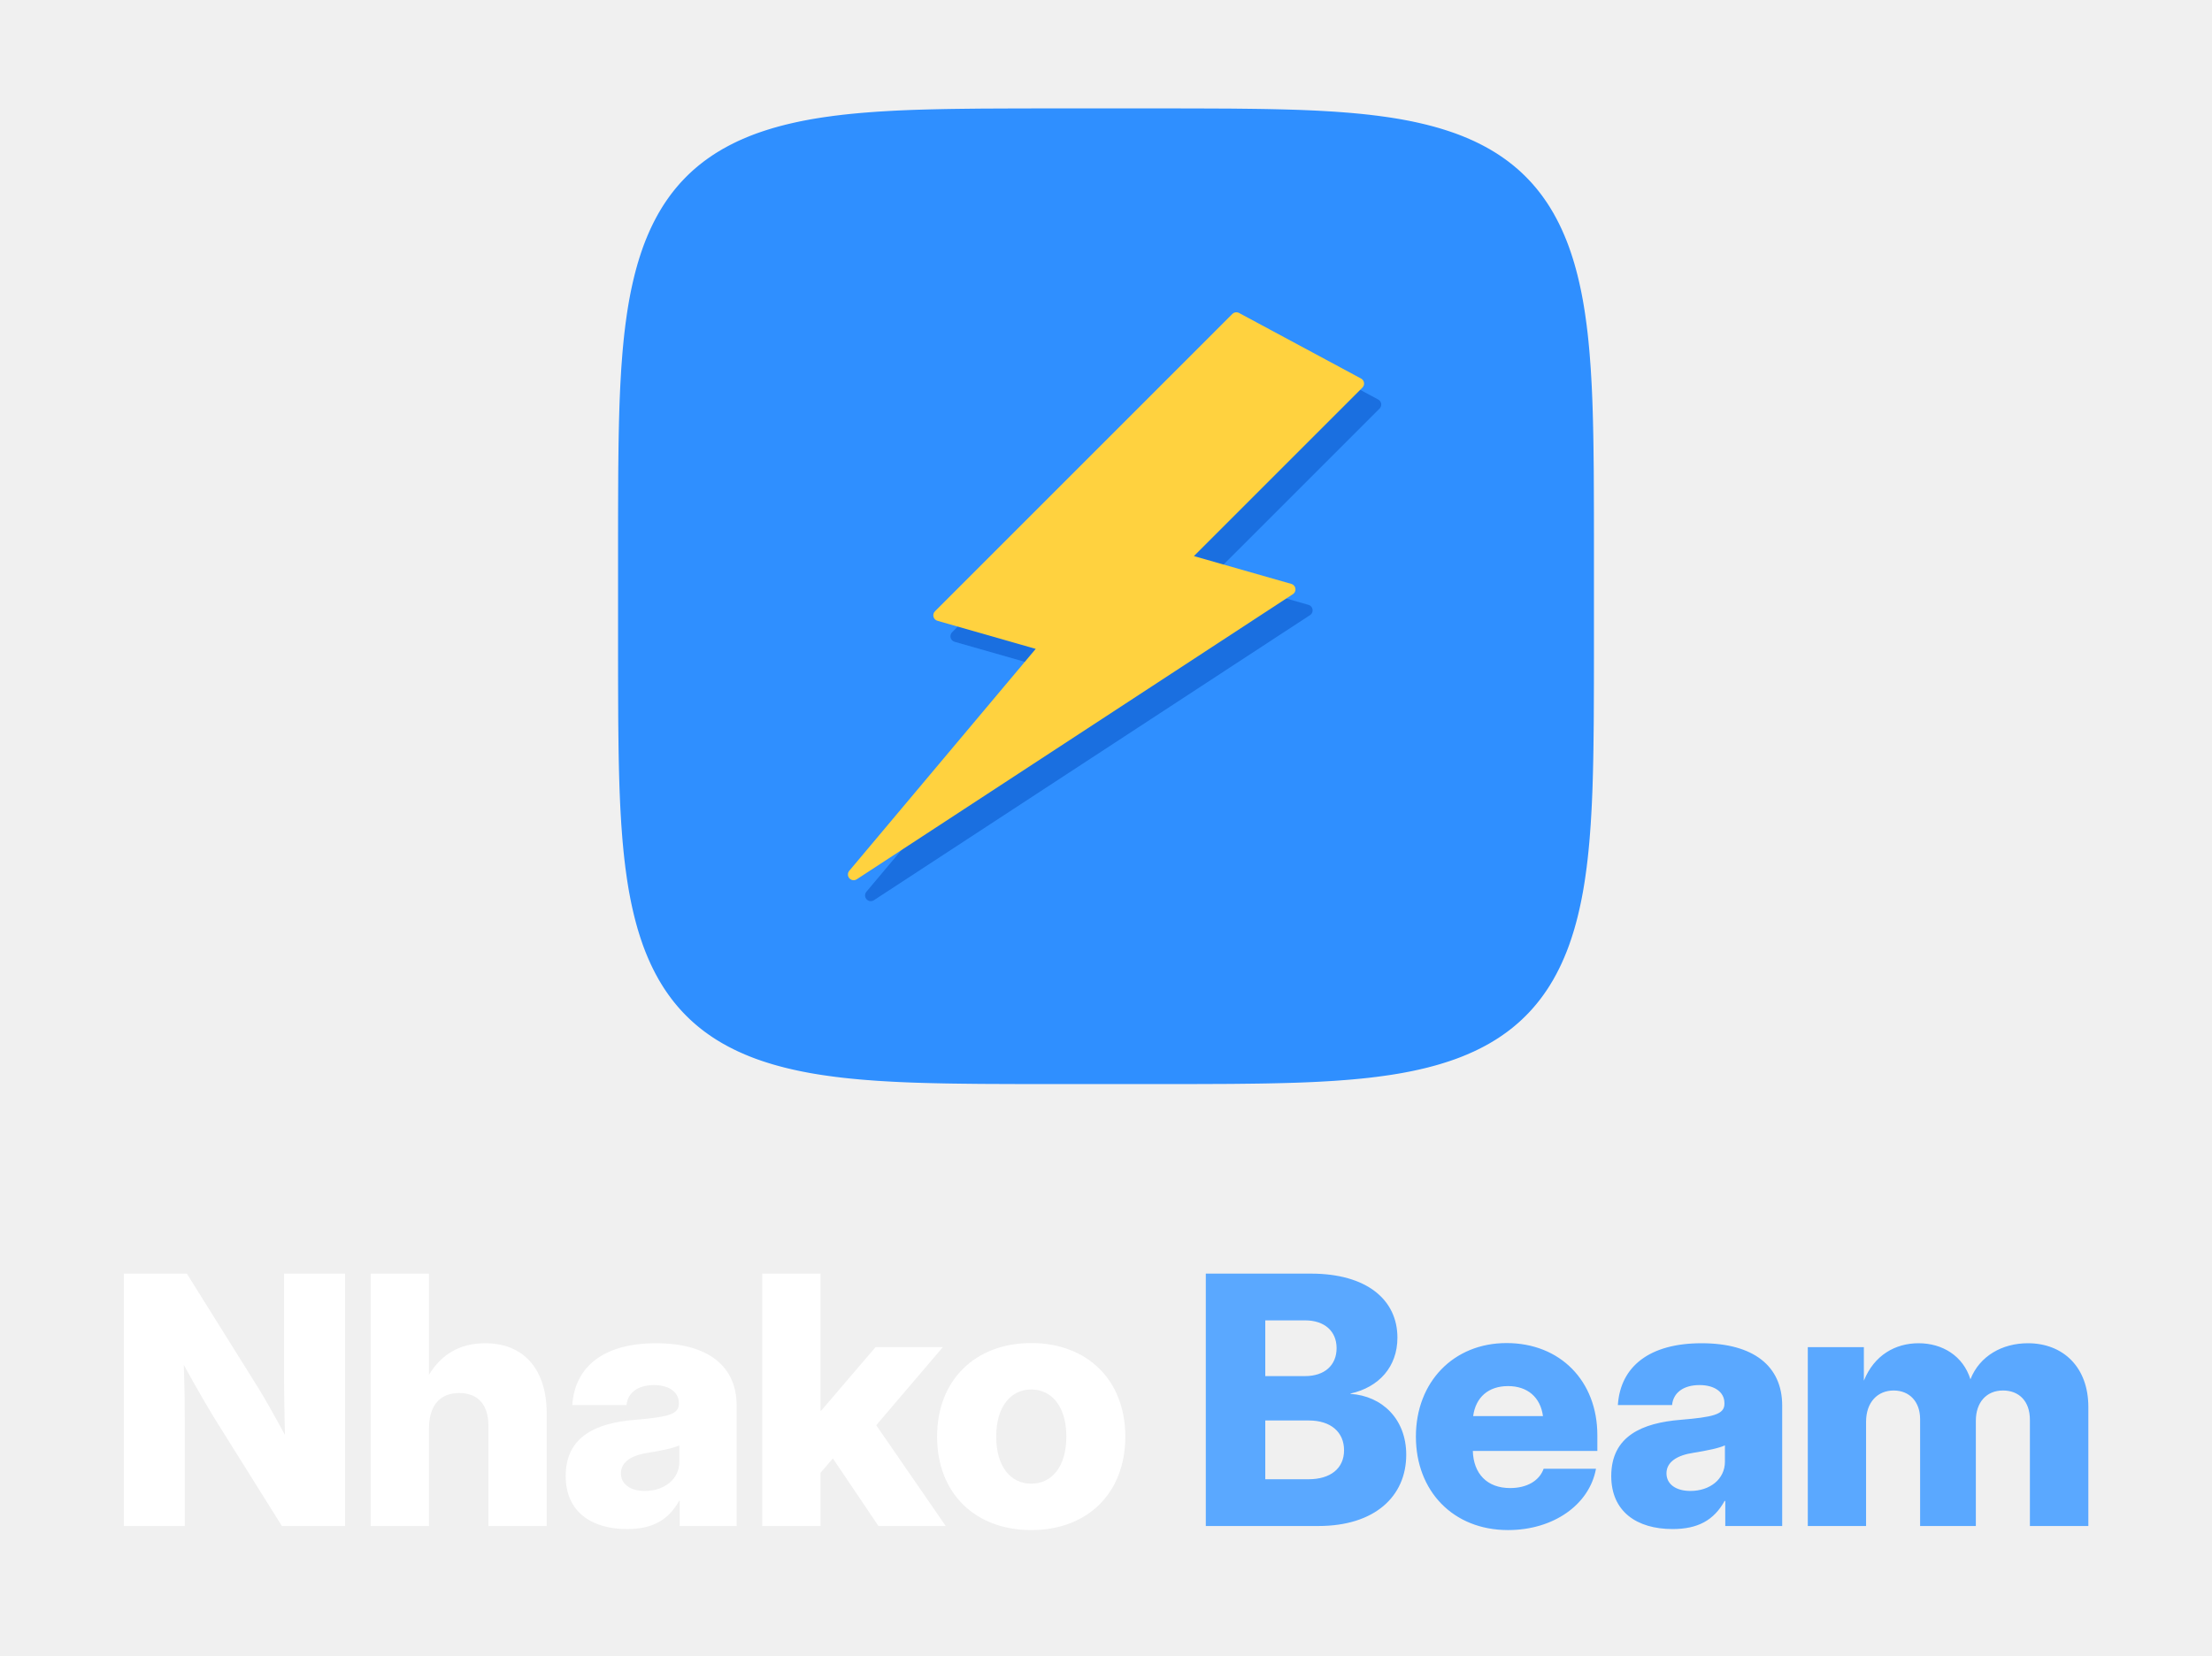
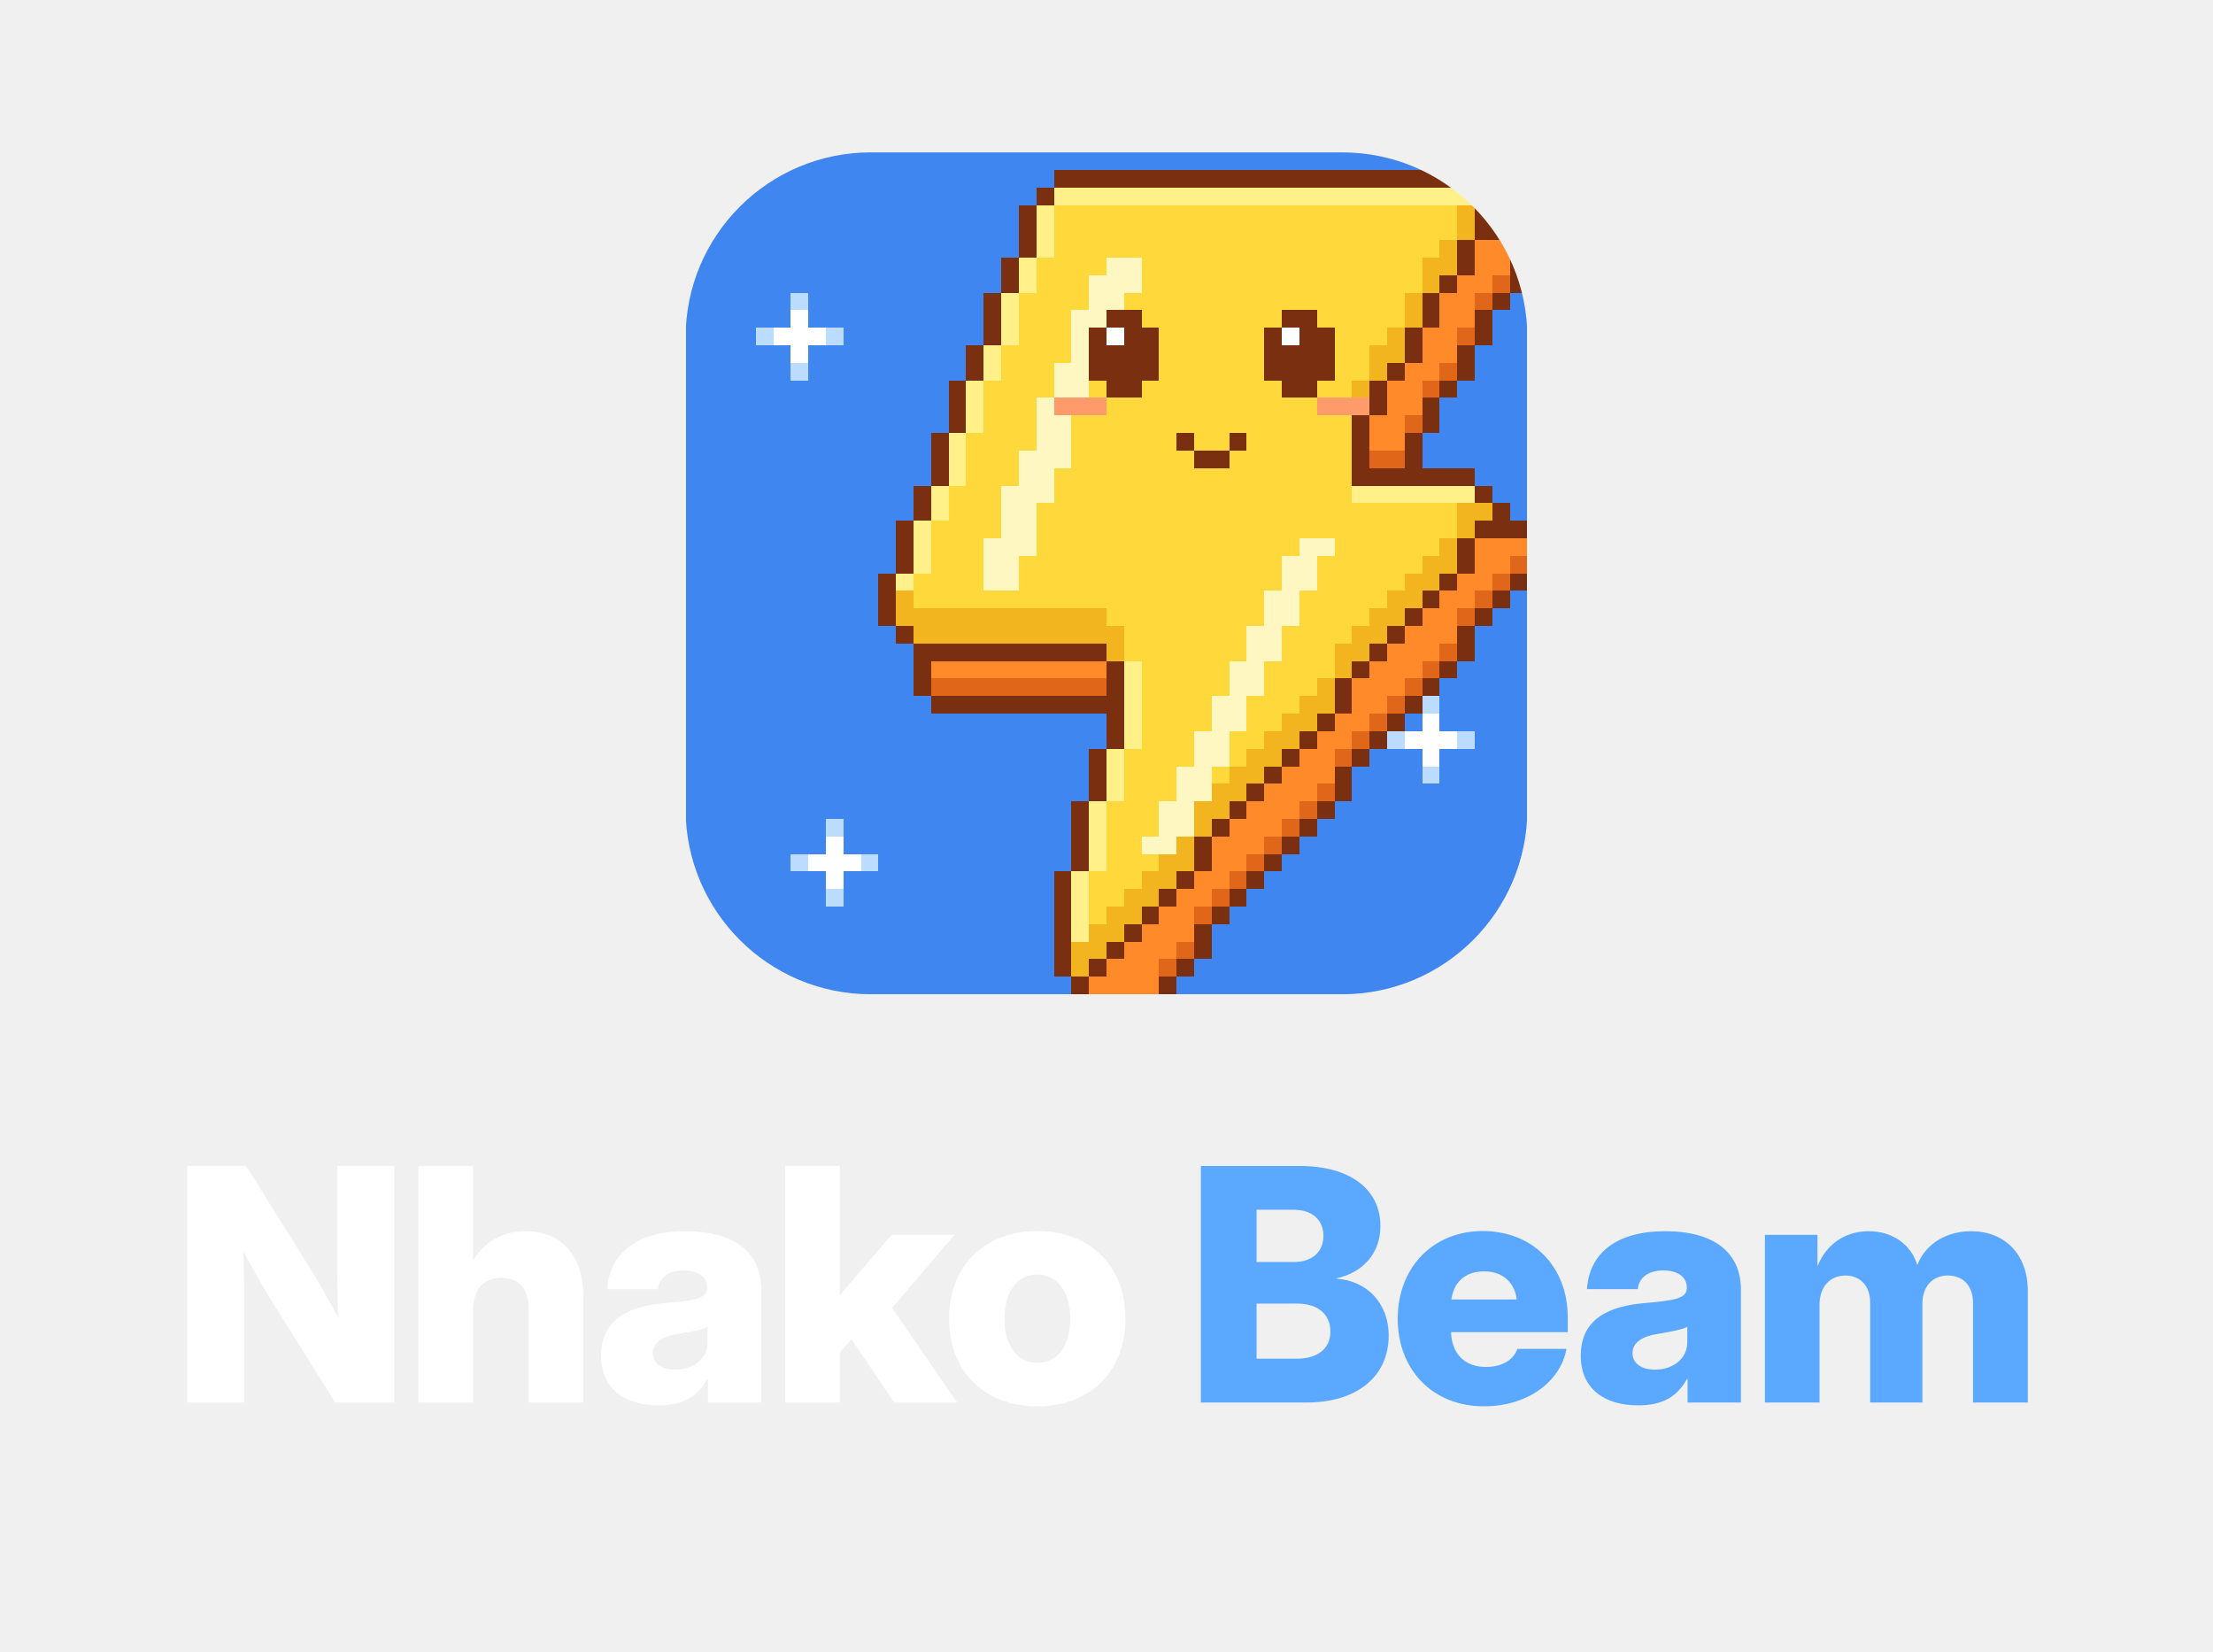
- <svg xmlns="http://www.w3.org/2000/svg" width="816" height="611" viewBox="0 0 816 611">
-   <path d="M588.00,220.00 L588.00,242.91 L587.99,250.96 L587.97,256.93 L587.95,261.85 L587.93,266.11 L587.89,269.91 L587.85,273.37 L587.81,276.56 L587.76,279.52 L587.70,282.31 L587.64,284.93 L587.57,287.43 L587.50,289.81 L587.42,292.08 L587.33,294.27 L587.24,296.37 L587.14,298.39 L587.03,300.35 L586.92,302.24 L586.81,304.08 L586.68,305.86 L586.55,307.60 L586.42,309.28 L586.28,310.93 L586.13,312.53 L585.98,314.10 L585.82,315.62 L585.66,317.12 L585.48,318.58 L585.31,320.01 L585.12,321.41 L584.93,322.79 L584.74,324.13 L584.54,325.46 L584.33,326.75 L584.12,328.03 L583.90,329.28 L583.67,330.50 L583.44,331.71 L583.20,332.90 L582.95,334.07 L582.70,335.21 L582.44,336.34 L582.18,337.45 L581.91,338.55 L581.63,339.63 L581.35,340.69 L581.06,341.73 L580.77,342.76 L580.46,343.78 L580.15,344.78 L579.84,345.76 L579.52,346.73 L579.19,347.69 L578.86,348.64 L578.52,349.57 L578.17,350.49 L577.82,351.39 L577.45,352.28 L577.09,353.16 L576.71,354.03 L576.33,354.89 L575.95,355.74 L575.55,356.57 L575.15,357.40 L574.74,358.21 L574.33,359.01 L573.91,359.80 L573.48,360.58 L573.05,361.36 L572.60,362.12 L572.15,362.87 L571.70,363.61 L571.24,364.34 L570.77,365.06 L570.29,365.77 L569.80,366.48 L569.31,367.17 L568.81,367.86 L568.31,368.53 L567.79,369.20 L567.27,369.86 L566.74,370.51 L566.20,371.15 L565.66,371.78 L565.11,372.41 L564.55,373.02 L563.98,373.63 L563.40,374.23 L562.82,374.82 L562.23,375.40 L561.63,375.98 L561.02,376.55 L560.41,377.11 L559.78,377.66 L559.15,378.20 L558.51,378.74 L557.86,379.27 L557.20,379.79 L556.53,380.31 L555.86,380.81 L555.17,381.31 L554.48,381.80 L553.77,382.29 L553.06,382.77 L552.34,383.24 L551.61,383.70 L550.87,384.15 L550.12,384.60 L549.36,385.05 L548.58,385.48 L547.80,385.91 L547.01,386.33 L546.21,386.74 L545.40,387.15 L544.57,387.55 L543.74,387.95 L542.89,388.33 L542.03,388.71 L541.16,389.09 L540.28,389.45 L539.39,389.82 L538.49,390.17 L537.57,390.52 L536.64,390.86 L535.69,391.19 L534.73,391.52 L533.76,391.84 L532.78,392.15 L531.78,392.46 L530.76,392.77 L529.73,393.06 L528.69,393.35 L527.63,393.63 L526.55,393.91 L525.45,394.18 L524.34,394.44 L523.21,394.70 L522.07,394.95 L520.90,395.20 L519.71,395.44 L518.50,395.67 L517.28,395.90 L516.03,396.12 L514.75,396.33 L513.46,396.54 L512.13,396.74 L510.79,396.93 L509.41,397.12 L508.01,397.31 L506.58,397.48 L505.12,397.66 L503.62,397.82 L502.10,397.98 L500.53,398.13 L498.93,398.28 L497.28,398.42 L495.60,398.55 L493.86,398.68 L492.08,398.81 L490.24,398.92 L488.35,399.03 L486.39,399.14 L484.37,399.24 L482.27,399.33 L480.08,399.42 L477.81,399.50 L475.43,399.57 L472.93,399.64 L470.31,399.70 L467.52,399.76 L464.56,399.81 L461.37,399.85 L457.91,399.89 L454.11,399.93 L449.85,399.95 L444.93,399.97 L438.96,399.99 L430.91,400.00 L408.00,400.00 L385.09,400.00 L377.04,399.99 L371.07,399.97 L366.15,399.95 L361.89,399.93 L358.09,399.89 L354.63,399.85 L351.44,399.81 L348.48,399.76 L345.69,399.70 L343.07,399.64 L340.57,399.57 L338.19,399.50 L335.92,399.42 L333.73,399.33 L331.63,399.24 L329.61,399.14 L327.65,399.03 L325.76,398.92 L323.92,398.81 L322.14,398.68 L320.40,398.55 L318.72,398.42 L317.07,398.28 L315.47,398.13 L313.90,397.98 L312.38,397.82 L310.88,397.66 L309.42,397.48 L307.99,397.31 L306.59,397.12 L305.21,396.93 L303.87,396.74 L302.54,396.54 L301.25,396.33 L299.97,396.12 L298.72,395.90 L297.50,395.67 L296.29,395.44 L295.10,395.20 L293.93,394.95 L292.79,394.70 L291.66,394.44 L290.55,394.18 L289.45,393.91 L288.37,393.63 L287.31,393.35 L286.27,393.06 L285.24,392.77 L284.22,392.46 L283.22,392.15 L282.24,391.84 L281.27,391.52 L280.31,391.19 L279.36,390.86 L278.43,390.52 L277.51,390.17 L276.61,389.82 L275.72,389.45 L274.84,389.09 L273.97,388.71 L273.11,388.33 L272.26,387.95 L271.43,387.55 L270.60,387.15 L269.79,386.74 L268.99,386.33 L268.20,385.91 L267.42,385.48 L266.64,385.05 L265.88,384.60 L265.13,384.15 L264.39,383.70 L263.66,383.24 L262.94,382.77 L262.23,382.29 L261.52,381.80 L260.83,381.31 L260.14,380.81 L259.47,380.31 L258.80,379.79 L258.14,379.27 L257.49,378.74 L256.85,378.20 L256.22,377.66 L255.59,377.11 L254.98,376.55 L254.37,375.98 L253.77,375.40 L253.18,374.82 L252.60,374.23 L252.02,373.63 L251.45,373.02 L250.89,372.41 L250.34,371.78 L249.80,371.15 L249.26,370.51 L248.73,369.86 L248.21,369.20 L247.69,368.53 L247.19,367.86 L246.69,367.17 L246.20,366.48 L245.71,365.77 L245.23,365.06 L244.76,364.34 L244.30,363.61 L243.85,362.87 L243.40,362.12 L242.95,361.36 L242.52,360.58 L242.09,359.80 L241.67,359.01 L241.26,358.21 L240.85,357.40 L240.45,356.57 L240.05,355.74 L239.67,354.89 L239.29,354.03 L238.91,353.16 L238.55,352.28 L238.18,351.39 L237.83,350.49 L237.48,349.57 L237.14,348.64 L236.81,347.69 L236.48,346.73 L236.16,345.76 L235.85,344.78 L235.54,343.78 L235.23,342.76 L234.94,341.73 L234.65,340.69 L234.37,339.63 L234.09,338.55 L233.82,337.45 L233.56,336.34 L233.30,335.21 L233.05,334.07 L232.80,332.90 L232.56,331.71 L232.33,330.50 L232.10,329.28 L231.88,328.03 L231.67,326.75 L231.46,325.46 L231.26,324.13 L231.07,322.79 L230.88,321.41 L230.69,320.01 L230.52,318.58 L230.34,317.12 L230.18,315.62 L230.02,314.10 L229.87,312.53 L229.72,310.93 L229.58,309.28 L229.45,307.60 L229.32,305.86 L229.19,304.08 L229.08,302.24 L228.97,300.35 L228.86,298.39 L228.76,296.37 L228.67,294.27 L228.58,292.08 L228.50,289.81 L228.43,287.43 L228.36,284.93 L228.30,282.31 L228.24,279.52 L228.19,276.56 L228.15,273.37 L228.11,269.91 L228.07,266.11 L228.05,261.85 L228.03,256.93 L228.01,250.96 L228.00,242.91 L228.00,220.00 L228.00,197.09 L228.01,189.04 L228.03,183.07 L228.05,178.15 L228.07,173.89 L228.11,170.09 L228.15,166.63 L228.19,163.44 L228.24,160.48 L228.30,157.69 L228.36,155.07 L228.43,152.57 L228.50,150.19 L228.58,147.92 L228.67,145.73 L228.76,143.63 L228.86,141.61 L228.97,139.65 L229.08,137.76 L229.19,135.92 L229.32,134.14 L229.45,132.40 L229.58,130.72 L229.72,129.07 L229.87,127.47 L230.02,125.90 L230.18,124.38 L230.34,122.88 L230.52,121.42 L230.69,119.99 L230.88,118.59 L231.07,117.21 L231.26,115.87 L231.46,114.54 L231.67,113.25 L231.88,111.97 L232.10,110.72 L232.33,109.50 L232.56,108.29 L232.80,107.10 L233.05,105.93 L233.30,104.79 L233.56,103.66 L233.82,102.55 L234.09,101.45 L234.37,100.37 L234.65,99.31 L234.94,98.27 L235.23,97.24 L235.54,96.22 L235.85,95.22 L236.16,94.24 L236.48,93.27 L236.81,92.31 L237.14,91.36 L237.48,90.43 L237.83,89.51 L238.18,88.61 L238.55,87.72 L238.91,86.84 L239.29,85.97 L239.67,85.11 L240.05,84.26 L240.45,83.43 L240.85,82.60 L241.26,81.79 L241.67,80.99 L242.09,80.20 L242.52,79.42 L242.95,78.64 L243.40,77.88 L243.85,77.13 L244.30,76.39 L244.76,75.66 L245.23,74.94 L245.71,74.23 L246.20,73.52 L246.69,72.83 L247.19,72.14 L247.69,71.47 L248.21,70.80 L248.73,70.14 L249.26,69.49 L249.80,68.85 L250.34,68.22 L250.89,67.59 L251.45,66.98 L252.02,66.37 L252.60,65.77 L253.18,65.18 L253.77,64.60 L254.37,64.02 L254.98,63.45 L255.59,62.89 L256.22,62.34 L256.85,61.80 L257.49,61.26 L258.14,60.73 L258.80,60.21 L259.47,59.69 L260.14,59.19 L260.83,58.69 L261.52,58.20 L262.23,57.71 L262.94,57.23 L263.66,56.76 L264.39,56.30 L265.13,55.85 L265.88,55.40 L266.64,54.95 L267.42,54.52 L268.20,54.09 L268.99,53.67 L269.79,53.26 L270.60,52.85 L271.43,52.45 L272.26,52.05 L273.11,51.67 L273.97,51.29 L274.84,50.91 L275.72,50.55 L276.61,50.18 L277.51,49.83 L278.43,49.48 L279.36,49.14 L280.31,48.81 L281.27,48.48 L282.24,48.16 L283.22,47.85 L284.22,47.54 L285.24,47.23 L286.27,46.94 L287.31,46.65 L288.37,46.37 L289.45,46.09 L290.55,45.82 L291.66,45.56 L292.79,45.30 L293.93,45.05 L295.10,44.80 L296.29,44.56 L297.50,44.33 L298.72,44.10 L299.97,43.88 L301.25,43.67 L302.54,43.46 L303.87,43.26 L305.21,43.07 L306.59,42.88 L307.99,42.69 L309.42,42.52 L310.88,42.34 L312.38,42.18 L313.90,42.02 L315.47,41.87 L317.07,41.72 L318.72,41.58 L320.40,41.45 L322.14,41.32 L323.92,41.19 L325.76,41.08 L327.65,40.97 L329.61,40.86 L331.63,40.76 L333.73,40.67 L335.92,40.58 L338.19,40.50 L340.57,40.43 L343.07,40.36 L345.69,40.30 L348.48,40.24 L351.44,40.19 L354.63,40.15 L358.09,40.11 L361.89,40.07 L366.15,40.05 L371.07,40.03 L377.04,40.01 L385.09,40.00 L408.00,40.00 L430.91,40.00 L438.96,40.01 L444.93,40.03 L449.85,40.05 L454.11,40.07 L457.91,40.11 L461.37,40.15 L464.56,40.19 L467.52,40.24 L470.31,40.30 L472.93,40.36 L475.43,40.43 L477.81,40.50 L480.08,40.58 L482.27,40.67 L484.37,40.76 L486.39,40.86 L488.35,40.97 L490.24,41.08 L492.08,41.19 L493.86,41.32 L495.60,41.45 L497.28,41.58 L498.93,41.72 L500.53,41.87 L502.10,42.02 L503.62,42.18 L505.12,42.34 L506.58,42.52 L508.01,42.69 L509.41,42.88 L510.79,43.07 L512.13,43.26 L513.46,43.46 L514.75,43.67 L516.03,43.88 L517.28,44.10 L518.50,44.33 L519.71,44.56 L520.90,44.80 L522.07,45.05 L523.21,45.30 L524.34,45.56 L525.45,45.82 L526.55,46.09 L527.63,46.37 L528.69,46.65 L529.73,46.94 L530.76,47.23 L531.78,47.54 L532.78,47.85 L533.76,48.16 L534.73,48.48 L535.69,48.81 L536.64,49.14 L537.57,49.48 L538.49,49.83 L539.39,50.18 L540.28,50.55 L541.16,50.91 L542.03,51.29 L542.89,51.67 L543.74,52.05 L544.57,52.45 L545.40,52.85 L546.21,53.26 L547.01,53.67 L547.80,54.09 L548.58,54.52 L549.36,54.95 L550.12,55.40 L550.87,55.85 L551.61,56.30 L552.34,56.76 L553.06,57.23 L553.77,57.71 L554.48,58.20 L555.17,58.69 L555.86,59.19 L556.53,59.69 L557.20,60.21 L557.86,60.73 L558.51,61.26 L559.15,61.80 L559.78,62.34 L560.41,62.89 L561.02,63.45 L561.63,64.02 L562.23,64.60 L562.82,65.18 L563.40,65.77 L563.98,66.37 L564.55,66.98 L565.11,67.59 L565.66,68.22 L566.20,68.85 L566.74,69.49 L567.27,70.14 L567.79,70.80 L568.31,71.47 L568.81,72.14 L569.31,72.83 L569.80,73.52 L570.29,74.23 L570.77,74.94 L571.24,75.66 L571.70,76.39 L572.15,77.13 L572.60,77.88 L573.05,78.64 L573.48,79.42 L573.91,80.20 L574.33,80.99 L574.74,81.79 L575.15,82.60 L575.55,83.43 L575.95,84.26 L576.33,85.11 L576.71,85.97 L577.09,86.84 L577.45,87.72 L577.82,88.61 L578.17,89.51 L578.52,90.43 L578.86,91.36 L579.19,92.31 L579.52,93.27 L579.84,94.24 L580.15,95.22 L580.46,96.22 L580.77,97.24 L581.06,98.27 L581.35,99.31 L581.63,100.37 L581.91,101.45 L582.18,102.55 L582.44,103.66 L582.70,104.79 L582.95,105.93 L583.20,107.10 L583.44,108.29 L583.67,109.50 L583.90,110.72 L584.12,111.97 L584.33,113.25 L584.54,114.54 L584.74,115.87 L584.93,117.21 L585.12,118.59 L585.31,119.99 L585.48,121.42 L585.66,122.88 L585.82,124.38 L585.98,125.90 L586.13,127.47 L586.28,129.07 L586.42,130.72 L586.55,132.40 L586.68,134.14 L586.81,135.92 L586.92,137.76 L587.03,139.65 L587.14,141.61 L587.24,143.63 L587.33,145.73 L587.42,147.92 L587.50,150.19 L587.57,152.57 L587.64,155.07 L587.70,157.69 L587.76,160.48 L587.81,163.44 L587.85,166.63 L587.89,170.09 L587.93,173.89 L587.95,178.15 L587.97,183.07 L587.99,189.04 L588.00,197.09 Z" fill="#2F8FFF" />
-   <path d="M462.42,125.08 L507.42,149.27 L442.73,213.95 L482.11,225.20 L321.23,330.39 L392.11,246.02 L352.73,234.77 Z" fill="#1A6FE0" stroke="#1A6FE0" stroke-width="4.22" stroke-linejoin="round" />
-   <path d="M456.09,117.34 L501.09,141.53 L436.41,206.22 L475.78,217.47 L314.91,322.66 L385.78,238.28 L346.41,227.03 Z" fill="#FFD23F" stroke="#FFD23F" stroke-width="4.22" stroke-linejoin="round" />
-   <path d="M45.676 563.056H68.176V524.244C68.176 520.369 68.114 512.681 67.801 503.619C72.614 512.369 77.051 519.994 79.739 524.306L103.989 563.056H127.301V469.931H104.801V510.306C104.801 514.494 104.926 522.056 105.114 529.431C101.489 522.744 97.551 515.744 95.364 512.244L68.926 469.931H45.676ZM158.241 527.181C158.241 518.181 162.616 513.994 169.429 513.994C176.241 513.994 180.179 518.244 180.179 526.056V563.056H201.679V521.556C201.679 505.306 193.304 495.619 178.991 495.619C169.304 495.619 162.679 499.994 158.241 507.244V469.931H136.741V563.056H158.241ZM231.306 564.181C240.619 564.181 246.556 560.931 250.494 553.806H250.744V563.056H271.744V518.619C271.744 504.056 261.181 495.619 241.994 495.619C222.869 495.619 212.056 504.119 211.119 518.431H231.119C231.556 513.931 235.244 511.056 241.244 511.056C246.931 511.056 250.431 513.744 250.431 517.681V517.994C250.431 521.931 246.119 522.869 234.306 523.869C220.244 524.994 208.681 529.806 208.681 544.619C208.681 557.744 218.119 564.181 231.306 564.181ZM237.869 550.119C232.619 550.119 229.056 547.681 229.056 543.619C229.056 539.306 233.181 536.931 238.931 536.056C244.244 535.181 248.306 534.369 250.619 533.306V539.306C250.619 545.806 245.056 550.119 237.869 550.119ZM281.184 563.056H302.684V543.431L307.246 538.119L324.059 563.056H348.871L323.246 525.869L347.809 497.056H322.996L302.934 520.494H302.684V469.931H281.184ZM380.436 564.556C401.124 564.556 415.124 550.994 415.124 530.056C415.124 509.244 401.124 495.556 380.436 495.556C359.749 495.556 345.686 509.244 345.686 530.056C345.686 550.994 359.749 564.556 380.436 564.556ZM380.436 547.431C372.874 547.431 367.499 541.244 367.499 530.056C367.499 518.931 372.936 512.681 380.436 512.681C387.936 512.681 393.374 518.931 393.374 530.056C393.374 541.244 387.936 547.431 380.436 547.431Z" fill="#FFFFFF" />
-   <path d="M444.816 563.056H486.379C507.066 563.056 518.754 552.181 518.754 536.744C518.754 523.556 509.816 515.056 498.191 514.306V514.181C508.691 511.869 515.504 504.306 515.504 493.556C515.504 479.619 504.254 469.931 483.566 469.931H444.816ZM466.754 545.806V524.119H482.816C490.879 524.119 495.816 528.369 495.816 535.119C495.816 541.806 490.816 545.806 482.691 545.806ZM466.754 507.744V487.181H481.441C488.629 487.181 493.066 491.181 493.066 497.431C493.066 503.744 488.629 507.744 481.441 507.744ZM556.319 564.556C573.006 564.556 586.319 555.244 588.756 541.931H569.444C567.881 546.306 563.381 549.056 557.069 549.056C548.569 549.056 543.569 543.744 543.319 535.369H589.256V529.556C589.256 509.556 575.569 495.556 555.756 495.556C536.194 495.556 522.319 509.931 522.319 530.056C522.319 550.181 536.069 564.556 556.319 564.556ZM543.444 522.494C544.381 515.556 549.069 511.431 556.319 511.431C563.506 511.431 568.256 515.556 569.194 522.494ZM617.009 564.181C626.321 564.181 632.259 560.931 636.196 553.806H636.446V563.056H657.446V518.619C657.446 504.056 646.884 495.619 627.696 495.619C608.571 495.619 597.759 504.119 596.821 518.431H616.821C617.259 513.931 620.946 511.056 626.946 511.056C632.634 511.056 636.134 513.744 636.134 517.681V517.994C636.134 521.931 631.821 522.869 620.009 523.869C605.946 524.994 594.384 529.806 594.384 544.619C594.384 557.744 603.821 564.181 617.009 564.181ZM623.571 550.119C618.321 550.119 614.759 547.681 614.759 543.619C614.759 539.306 618.884 536.931 624.634 536.056C629.946 535.181 634.009 534.369 636.321 533.306V539.306C636.321 545.806 630.759 550.119 623.571 550.119ZM666.886 563.056H688.386V524.619C688.386 517.306 692.699 513.056 698.574 513.056C704.386 513.056 708.324 517.181 708.324 523.619V563.056H728.886V524.181C728.886 517.494 732.761 513.056 738.886 513.056C744.699 513.056 748.824 516.869 748.824 523.869V563.056H770.386V519.119C770.386 504.431 761.074 495.619 748.074 495.619C738.636 495.619 730.261 500.306 726.886 508.931C724.199 500.306 716.574 495.619 707.761 495.619C699.199 495.619 691.386 499.994 687.574 509.431V497.056H666.886Z" fill="#5AA8FF" />
+ <svg xmlns="http://www.w3.org/2000/svg" width="946" height="706" viewBox="0 0 946.43 705.60" role="img" aria-label="NhakoBeam lightning">
+   <defs>
+     <clipPath id="c">
+       <rect width="48" height="48" rx="10.56" />
+     </clipPath>
+   </defs>
+   <g transform="translate(293.21 64.80) scale(7.5)" clip-path="url(#c)" shape-rendering="crispEdges">
+     <path fill="#3f86f0" d="M0 0h48v1h-48zM0 1h21v1h-21zM45 1h3v1h-3zM0 2h20v1h-20zM46 2h2v1h-2zM0 3h19v1h-19zM46 3h2v1h-2zM0 4h19v1h-19zM47 4h1v1h-1zM0 5h19v1h-19zM0 6h18v1h-18zM0 7h18v1h-18zM0 8h6v1h-6zM7 8h10v1h-10zM47 8h1v1h-1zM0 9h6v1h-6zM7 9h10v1h-10zM46 9h2v1h-2zM0 10h4v1h-4zM9 10h8v1h-8zM46 10h2v1h-2zM0 11h6v1h-6zM7 11h9v1h-9zM45 11h3v1h-3zM0 12h6v1h-6zM7 12h9v1h-9zM45 12h3v1h-3zM0 13h15v1h-15zM44 13h4v1h-4zM0 14h15v1h-15zM43 14h5v1h-5zM0 15h15v1h-15zM43 15h5v1h-5zM0 16h14v1h-14zM42 16h6v1h-6zM0 17h14v1h-14zM42 17h6v1h-6zM0 18h14v1h-14zM45 18h3v1h-3zM0 19h13v1h-13zM46 19h2v1h-2zM0 20h13v1h-13zM47 20h1v1h-1zM0 21h12v1h-12zM0 22h12v1h-12zM0 23h12v1h-12zM0 24h11v1h-11zM0 25h11v1h-11zM47 25h1v1h-1zM0 26h11v1h-11zM46 26h2v1h-2zM0 27h12v1h-12zM45 27h3v1h-3zM0 28h13v1h-13zM45 28h3v1h-3zM0 29h13v1h-13zM44 29h4v1h-4zM0 30h13v1h-13zM43 30h5v1h-5zM0 31h14v1h-14zM43 31h5v1h-5zM0 32h24v1h-24zM41 32h1v1h-1zM43 32h5v1h-5zM0 33h24v1h-24zM45 33h3v1h-3zM0 34h23v1h-23zM39 34h3v1h-3zM43 34h5v1h-5zM0 35h23v1h-23zM38 35h4v1h-4zM43 35h5v1h-5zM0 36h23v1h-23zM38 36h10v1h-10zM0 37h22v1h-22zM37 37h11v1h-11zM0 38h8v1h-8zM9 38h13v1h-13zM36 38h12v1h-12zM0 39h8v1h-8zM9 39h13v1h-13zM35 39h13v1h-13zM0 40h6v1h-6zM11 40h11v1h-11zM34 40h14v1h-14zM0 41h8v1h-8zM9 41h12v1h-12zM33 41h15v1h-15zM0 42h8v1h-8zM9 42h12v1h-12zM32 42h16v1h-16zM0 43h21v1h-21zM31 43h17v1h-17zM0 44h21v1h-21zM30 44h18v1h-18zM0 45h21v1h-21zM30 45h18v1h-18zM0 46h21v1h-21zM29 46h19v1h-19zM0 47h22v1h-22zM28 47h20v1h-20z" />
+     <path fill="#7a3010" d="M21 1h24v1h-24zM20 2h1v1h-1zM45 2h1v1h-1zM19 3h1v1h-1zM45 3h1v1h-1zM19 4h1v1h-1zM45 4h2v1h-2zM19 5h1v1h-1zM44 5h1v1h-1zM47 5h1v1h-1zM18 6h1v1h-1zM44 6h1v1h-1zM47 6h1v1h-1zM18 7h1v1h-1zM43 7h1v1h-1zM47 7h1v1h-1zM17 8h1v1h-1zM42 8h1v1h-1zM46 8h1v1h-1zM17 9h1v1h-1zM24 9h2v1h-2zM34 9h2v1h-2zM42 9h1v1h-1zM45 9h1v1h-1zM17 10h1v1h-1zM23 10h1v1h-1zM25 10h2v1h-2zM33 10h1v1h-1zM35 10h2v1h-2zM41 10h1v1h-1zM45 10h1v1h-1zM16 11h1v1h-1zM23 11h4v1h-4zM33 11h4v1h-4zM41 11h1v1h-1zM44 11h1v1h-1zM16 12h1v1h-1zM23 12h4v1h-4zM33 12h4v1h-4zM40 12h1v1h-1zM44 12h1v1h-1zM15 13h1v1h-1zM24 13h2v1h-2zM34 13h2v1h-2zM39 13h1v1h-1zM43 13h1v1h-1zM15 14h1v1h-1zM39 14h1v1h-1zM42 14h1v1h-1zM15 15h1v1h-1zM38 15h1v1h-1zM42 15h1v1h-1zM14 16h1v1h-1zM28 16h1v1h-1zM31 16h1v1h-1zM38 16h1v1h-1zM41 16h1v1h-1zM14 17h1v1h-1zM29 17h2v1h-2zM38 17h1v1h-1zM41 17h1v1h-1zM14 18h1v1h-1zM38 18h7v1h-7zM13 19h1v1h-1zM45 19h1v1h-1zM13 20h1v1h-1zM46 20h1v1h-1zM12 21h1v1h-1zM45 21h3v1h-3zM12 22h1v1h-1zM44 22h1v1h-1zM12 23h1v1h-1zM44 23h1v1h-1zM11 24h1v1h-1zM43 24h1v1h-1zM47 24h1v1h-1zM11 25h1v1h-1zM42 25h1v1h-1zM46 25h1v1h-1zM11 26h1v1h-1zM41 26h1v1h-1zM45 26h1v1h-1zM12 27h1v1h-1zM40 27h1v1h-1zM44 27h1v1h-1zM13 28h11v1h-11zM39 28h1v1h-1zM44 28h1v1h-1zM13 29h1v1h-1zM24 29h1v1h-1zM38 29h1v1h-1zM43 29h1v1h-1zM13 30h1v1h-1zM24 30h1v1h-1zM37 30h1v1h-1zM42 30h1v1h-1zM14 31h11v1h-11zM37 31h1v1h-1zM41 31h1v1h-1zM24 32h1v1h-1zM36 32h1v1h-1zM40 32h1v1h-1zM24 33h1v1h-1zM35 33h1v1h-1zM39 33h1v1h-1zM23 34h1v1h-1zM34 34h1v1h-1zM38 34h1v1h-1zM23 35h1v1h-1zM33 35h1v1h-1zM37 35h1v1h-1zM23 36h1v1h-1zM32 36h1v1h-1zM37 36h1v1h-1zM22 37h1v1h-1zM31 37h1v1h-1zM36 37h1v1h-1zM22 38h1v1h-1zM30 38h1v1h-1zM35 38h1v1h-1zM22 39h1v1h-1zM29 39h1v1h-1zM34 39h1v1h-1zM22 40h1v1h-1zM29 40h1v1h-1zM33 40h1v1h-1zM21 41h1v1h-1zM28 41h1v1h-1zM32 41h1v1h-1zM21 42h1v1h-1zM27 42h1v1h-1zM31 42h1v1h-1zM21 43h1v1h-1zM26 43h1v1h-1zM30 43h1v1h-1zM21 44h1v1h-1zM25 44h1v1h-1zM29 44h1v1h-1zM21 45h1v1h-1zM24 45h1v1h-1zM29 45h1v1h-1zM21 46h1v1h-1zM23 46h1v1h-1zM28 46h1v1h-1zM22 47h1v1h-1zM27 47h1v1h-1z" />
+     <path fill="#fff08a" d="M21 2h24v1h-24zM20 3h1v1h-1zM20 4h1v1h-1zM20 5h1v1h-1zM19 6h1v1h-1zM19 7h1v1h-1zM18 8h1v1h-1zM18 9h1v1h-1zM18 10h1v1h-1zM17 11h1v1h-1zM17 12h1v1h-1zM16 13h1v1h-1zM16 14h1v1h-1zM16 15h1v1h-1zM15 16h1v1h-1zM15 17h1v1h-1zM15 18h1v1h-1zM14 19h1v1h-1zM38 19h7v1h-7zM14 20h1v1h-1zM13 21h1v1h-1zM13 22h1v1h-1zM13 23h1v1h-1zM12 24h1v1h-1zM25 29h1v1h-1zM25 30h1v1h-1zM25 31h1v1h-1zM25 32h1v1h-1zM25 33h1v1h-1zM24 34h1v1h-1zM24 35h1v1h-1zM24 36h1v1h-1zM23 37h1v1h-1zM23 38h1v1h-1zM23 39h1v1h-1zM23 40h1v1h-1zM22 41h1v1h-1zM22 42h1v1h-1zM22 43h1v1h-1zM22 44h1v1h-1z" />
+     <path fill="#ffd93b" d="M21 3h23v1h-23zM21 4h23v1h-23zM21 5h22v1h-22zM20 6h4v1h-4zM26 6h16v1h-16zM20 7h3v1h-3zM26 7h16v1h-16zM19 8h4v1h-4zM25 8h16v1h-16zM19 9h3v1h-3zM26 9h8v1h-8zM36 9h5v1h-5zM19 10h3v1h-3zM27 10h6v1h-6zM37 10h3v1h-3zM18 11h4v1h-4zM27 11h6v1h-6zM37 11h2v1h-2zM18 12h3v1h-3zM27 12h6v1h-6zM37 12h2v1h-2zM17 13h4v1h-4zM23 13h1v1h-1zM26 13h8v1h-8zM36 13h2v1h-2zM17 14h3v1h-3zM24 14h12v1h-12zM17 15h3v1h-3zM22 15h16v1h-16zM16 16h4v1h-4zM22 16h6v1h-6zM29 16h2v1h-2zM32 16h6v1h-6zM16 17h3v1h-3zM22 17h7v1h-7zM31 17h7v1h-7zM16 18h3v1h-3zM21 18h17v1h-17zM15 19h3v1h-3zM21 19h17v1h-17zM15 20h3v1h-3zM20 20h24v1h-24zM14 21h4v1h-4zM20 21h24v1h-24zM14 22h3v1h-3zM20 22h15v1h-15zM37 22h6v1h-6zM14 23h3v1h-3zM19 23h15v1h-15zM36 23h6v1h-6zM13 24h4v1h-4zM19 24h15v1h-15zM36 24h5v1h-5zM13 25h20v1h-20zM35 25h5v1h-5zM24 26h9v1h-9zM35 26h4v1h-4zM25 27h7v1h-7zM34 27h4v1h-4zM25 28h7v1h-7zM34 28h3v1h-3zM26 29h5v1h-5zM33 29h4v1h-4zM26 30h5v1h-5zM33 30h3v1h-3zM26 31h4v1h-4zM32 31h3v1h-3zM26 32h4v1h-4zM32 32h2v1h-2zM26 33h3v1h-3zM31 33h2v1h-2zM25 34h4v1h-4zM31 34h1v1h-1zM25 35h3v1h-3zM30 35h1v1h-1zM25 36h3v1h-3zM24 37h3v1h-3zM24 38h3v1h-3zM24 39h2v1h-2zM24 40h3v1h-3zM23 41h3v1h-3zM23 42h2v1h-2zM23 43h1v1h-1z" />
+     <path fill="#f2b51f" d="M44 3h1v1h-1zM44 4h1v1h-1zM43 5h1v1h-1zM42 6h2v1h-2zM42 7h1v1h-1zM41 8h1v1h-1zM41 9h1v1h-1zM40 10h1v1h-1zM39 11h2v1h-2zM39 12h1v1h-1zM38 13h1v1h-1zM44 20h2v1h-2zM44 21h1v1h-1zM43 22h1v1h-1zM42 23h2v1h-2zM41 24h2v1h-2zM12 25h1v1h-1zM40 25h2v1h-2zM12 26h12v1h-12zM39 26h2v1h-2zM13 27h12v1h-12zM38 27h2v1h-2zM24 28h1v1h-1zM37 28h2v1h-2zM37 29h1v1h-1zM36 30h1v1h-1zM35 31h2v1h-2zM34 32h2v1h-2zM33 33h2v1h-2zM32 34h2v1h-2zM31 35h2v1h-2zM30 36h2v1h-2zM29 37h2v1h-2zM29 38h1v1h-1zM28 39h1v1h-1zM27 40h2v1h-2zM26 41h2v1h-2zM25 42h2v1h-2zM24 43h2v1h-2zM23 44h2v1h-2zM22 45h2v1h-2zM22 46h1v1h-1z" />
+     <path fill="#ff8a2a" d="M45 5h2v1h-2zM45 6h2v1h-2zM44 7h2v1h-2zM43 8h2v1h-2zM43 9h2v1h-2zM42 10h2v1h-2zM42 11h2v1h-2zM41 12h2v1h-2zM40 13h2v1h-2zM40 14h2v1h-2zM39 15h2v1h-2zM39 16h2v1h-2zM45 22h3v1h-3zM45 23h2v1h-2zM44 24h2v1h-2zM43 25h2v1h-2zM42 26h2v1h-2zM41 27h3v1h-3zM40 28h3v1h-3zM14 29h10v1h-10zM39 29h3v1h-3zM38 30h3v1h-3zM38 31h2v1h-2zM37 32h2v1h-2zM36 33h2v1h-2zM35 34h2v1h-2zM34 35h3v1h-3zM33 36h3v1h-3zM32 37h3v1h-3zM31 38h3v1h-3zM30 39h3v1h-3zM30 40h2v1h-2zM29 41h2v1h-2zM28 42h2v1h-2zM27 43h2v1h-2zM26 44h3v1h-3zM25 45h3v1h-3zM24 46h3v1h-3zM23 47h4v1h-4z" />
+     <path fill="#fff7c2" d="M24 6h2v1h-2zM23 7h3v1h-3zM23 8h2v1h-2zM22 9h2v1h-2zM22 10h1v1h-1zM22 11h1v1h-1zM21 12h2v1h-2zM21 13h2v1h-2zM20 14h1v1h-1zM20 15h2v1h-2zM20 16h2v1h-2zM19 17h3v1h-3zM19 18h2v1h-2zM18 19h3v1h-3zM18 20h2v1h-2zM18 21h2v1h-2zM17 22h3v1h-3zM35 22h2v1h-2zM17 23h2v1h-2zM34 23h2v1h-2zM17 24h2v1h-2zM34 24h2v1h-2zM33 25h2v1h-2zM33 26h2v1h-2zM32 27h2v1h-2zM32 28h2v1h-2zM31 29h2v1h-2zM31 30h2v1h-2zM30 31h2v1h-2zM30 32h2v1h-2zM29 33h2v1h-2zM29 34h2v1h-2zM28 35h2v1h-2zM28 36h2v1h-2zM27 37h2v1h-2zM27 38h2v1h-2zM26 39h2v1h-2z" />
+     <path fill="#e0661a" d="M46 7h1v1h-1zM45 8h1v1h-1zM44 10h1v1h-1zM43 12h1v1h-1zM42 13h1v1h-1zM41 15h1v1h-1zM39 17h2v1h-2zM47 23h1v1h-1zM46 24h1v1h-1zM45 25h1v1h-1zM44 26h1v1h-1zM43 28h1v1h-1zM42 29h1v1h-1zM14 30h10v1h-10zM41 30h1v1h-1zM40 31h1v1h-1zM39 32h1v1h-1zM38 33h1v1h-1zM37 34h1v1h-1zM36 36h1v1h-1zM35 37h1v1h-1zM34 38h1v1h-1zM33 39h1v1h-1zM32 40h1v1h-1zM31 41h1v1h-1zM30 42h1v1h-1zM29 43h1v1h-1zM28 45h1v1h-1zM27 46h1v1h-1z" />
+     <path fill="#bcdcff" d="M6 8h1v1h-1zM4 10h1v1h-1zM8 10h1v1h-1zM6 12h1v1h-1zM42 31h1v1h-1zM40 33h1v1h-1zM44 33h1v1h-1zM42 35h1v1h-1zM8 38h1v1h-1zM6 40h1v1h-1zM10 40h1v1h-1zM8 42h1v1h-1z" />
+     <path fill="#ffffff" d="M6 9h1v1h-1zM5 10h3v1h-3zM24 10h1v1h-1zM34 10h1v1h-1zM6 11h1v1h-1zM42 32h1v1h-1zM41 33h3v1h-3zM42 34h1v1h-1zM8 39h1v1h-1zM7 40h3v1h-3zM8 41h1v1h-1z" />
+     <path fill="#ff9a6b" d="M21 14h3v1h-3zM36 14h3v1h-3z" />
+   </g>
+   <g transform="translate(64.80 489.60) scale(0.869)">
+     <path d="M17.5 126.32H45.625V77.804C45.625 72.961 45.547 63.351 45.156 52.023C51.172 62.961 56.719 72.492 60.078 77.882L90.391 126.32H119.531V9.914H91.406V60.382C91.406 65.617 91.562 75.07 91.797 84.289C87.266 75.929 82.344 67.179 79.609 62.804L46.562 9.914H17.5ZM158.206 81.476C158.206 70.226 163.675 64.992 172.191 64.992C180.706 64.992 185.628 70.304 185.628 80.07V126.32H212.503V74.445C212.503 54.132 202.034 42.023 184.144 42.023C172.034 42.023 163.753 47.492 158.206 56.554V9.914H131.331V126.32H158.206ZM249.537 127.726C261.178 127.726 268.6 123.664 273.522 114.757H273.834V126.32H300.084V70.773C300.084 52.57 286.881 42.023 262.897 42.023C238.991 42.023 225.475 52.648 224.303 70.539H249.303C249.85 64.914 254.459 61.32 261.959 61.32C269.069 61.32 273.444 64.679 273.444 69.601V69.992C273.444 74.914 268.053 76.086 253.287 77.336C235.709 78.742 221.256 84.757 221.256 103.273C221.256 119.679 233.053 127.726 249.537 127.726ZM257.741 110.148C251.178 110.148 246.725 107.101 246.725 102.023C246.725 96.632 251.881 93.664 259.069 92.57C265.709 91.476 270.788 90.461 273.678 89.132V96.632C273.678 104.757 266.725 110.148 257.741 110.148ZM311.884 126.32H338.759V101.789L344.462 95.148L365.478 126.32H396.494L364.462 79.836L395.166 43.82H364.15L339.072 73.117H338.759V9.914H311.884ZM435.95 128.195C461.809 128.195 479.309 111.242 479.309 85.07C479.309 59.054 461.809 41.945 435.95 41.945C410.091 41.945 392.512 59.054 392.512 85.07C392.512 111.242 410.091 128.195 435.95 128.195ZM435.95 106.789C426.497 106.789 419.778 99.054 419.778 85.07C419.778 71.164 426.575 63.351 435.95 63.351C445.325 63.351 452.122 71.164 452.122 85.07C452.122 99.054 445.325 106.789 435.95 106.789Z" fill="#FFFFFF" />
+     <path d="M516.425 126.32H568.378C594.237 126.32 608.847 112.726 608.847 93.429C608.847 76.945 597.675 66.32 583.144 65.382V65.226C596.269 62.336 604.784 52.882 604.784 39.445C604.784 22.023 590.722 9.914 564.862 9.914H516.425ZM543.847 104.757V77.648H563.925C574.003 77.648 580.175 82.961 580.175 91.398C580.175 99.757 573.925 104.757 563.769 104.757ZM543.847 57.179V31.476H562.206C571.191 31.476 576.737 36.476 576.737 44.289C576.737 52.179 571.191 57.179 562.206 57.179ZM655.803 128.195C676.663 128.195 693.303 116.554 696.35 99.914H672.209C670.256 105.382 664.631 108.82 656.741 108.82C646.116 108.82 639.866 102.179 639.553 91.711H696.975V84.445C696.975 59.445 679.866 41.945 655.1 41.945C630.647 41.945 613.303 59.914 613.303 85.07C613.303 110.226 630.491 128.195 655.803 128.195ZM639.709 75.617C640.881 66.945 646.741 61.789 655.803 61.789C664.788 61.789 670.725 66.945 671.897 75.617ZM731.666 127.726C743.306 127.726 750.728 123.664 755.65 114.757H755.962V126.32H782.212V70.773C782.212 52.57 769.009 42.023 745.025 42.023C721.119 42.023 707.603 52.648 706.431 70.539H731.431C731.978 64.914 736.587 61.32 744.087 61.32C751.197 61.32 755.572 64.679 755.572 69.601V69.992C755.572 74.914 750.181 76.086 735.416 77.336C717.837 78.742 703.384 84.757 703.384 103.273C703.384 119.679 715.181 127.726 731.666 127.726ZM739.869 110.148C733.306 110.148 728.853 107.101 728.853 102.023C728.853 96.632 734.009 93.664 741.197 92.57C747.837 91.476 752.916 90.461 755.806 89.132V96.632C755.806 104.757 748.853 110.148 739.869 110.148ZM794.012 126.32H820.887V78.273C820.887 69.132 826.278 63.82 833.622 63.82C840.887 63.82 845.809 68.976 845.809 77.023V126.32H871.512V77.726C871.512 69.367 876.356 63.82 884.012 63.82C891.278 63.82 896.434 68.586 896.434 77.336V126.32H923.387V71.398C923.387 53.039 911.747 42.023 895.497 42.023C883.7 42.023 873.231 47.882 869.012 58.664C865.653 47.882 856.122 42.023 845.106 42.023C834.403 42.023 824.637 47.492 819.872 59.289V43.82H794.012Z" fill="#5AA8FF" />
+   </g>
</svg>
